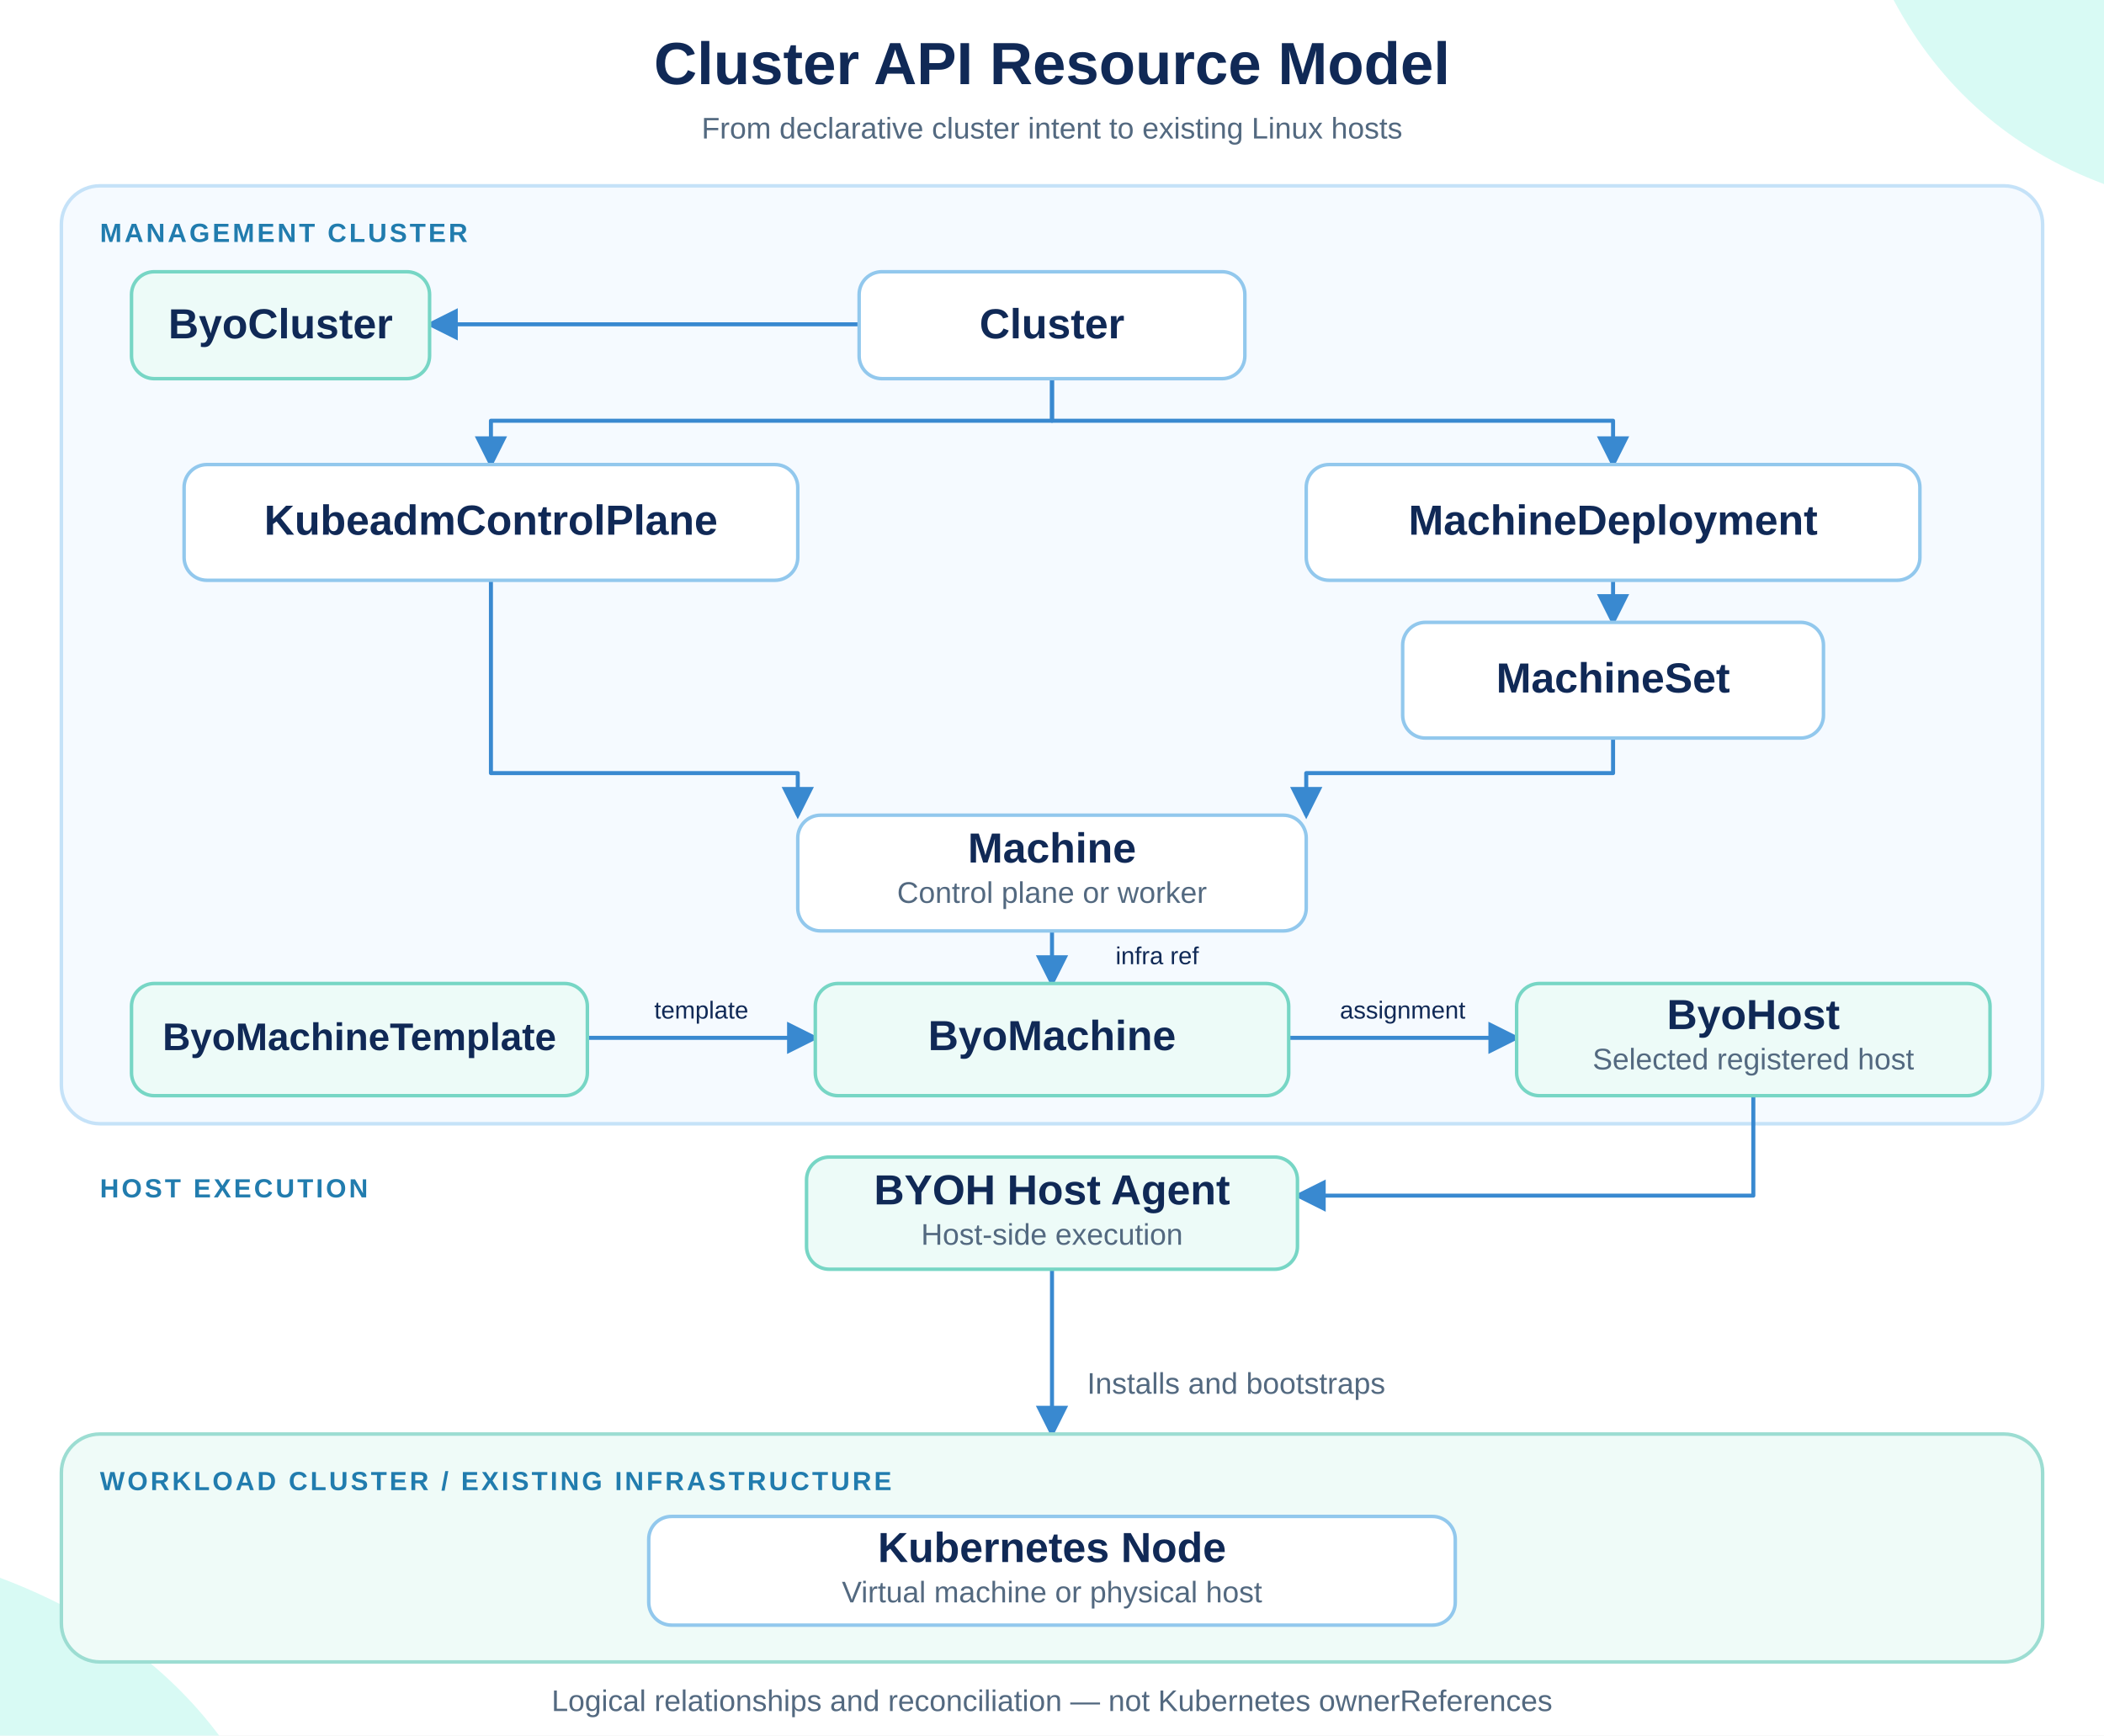
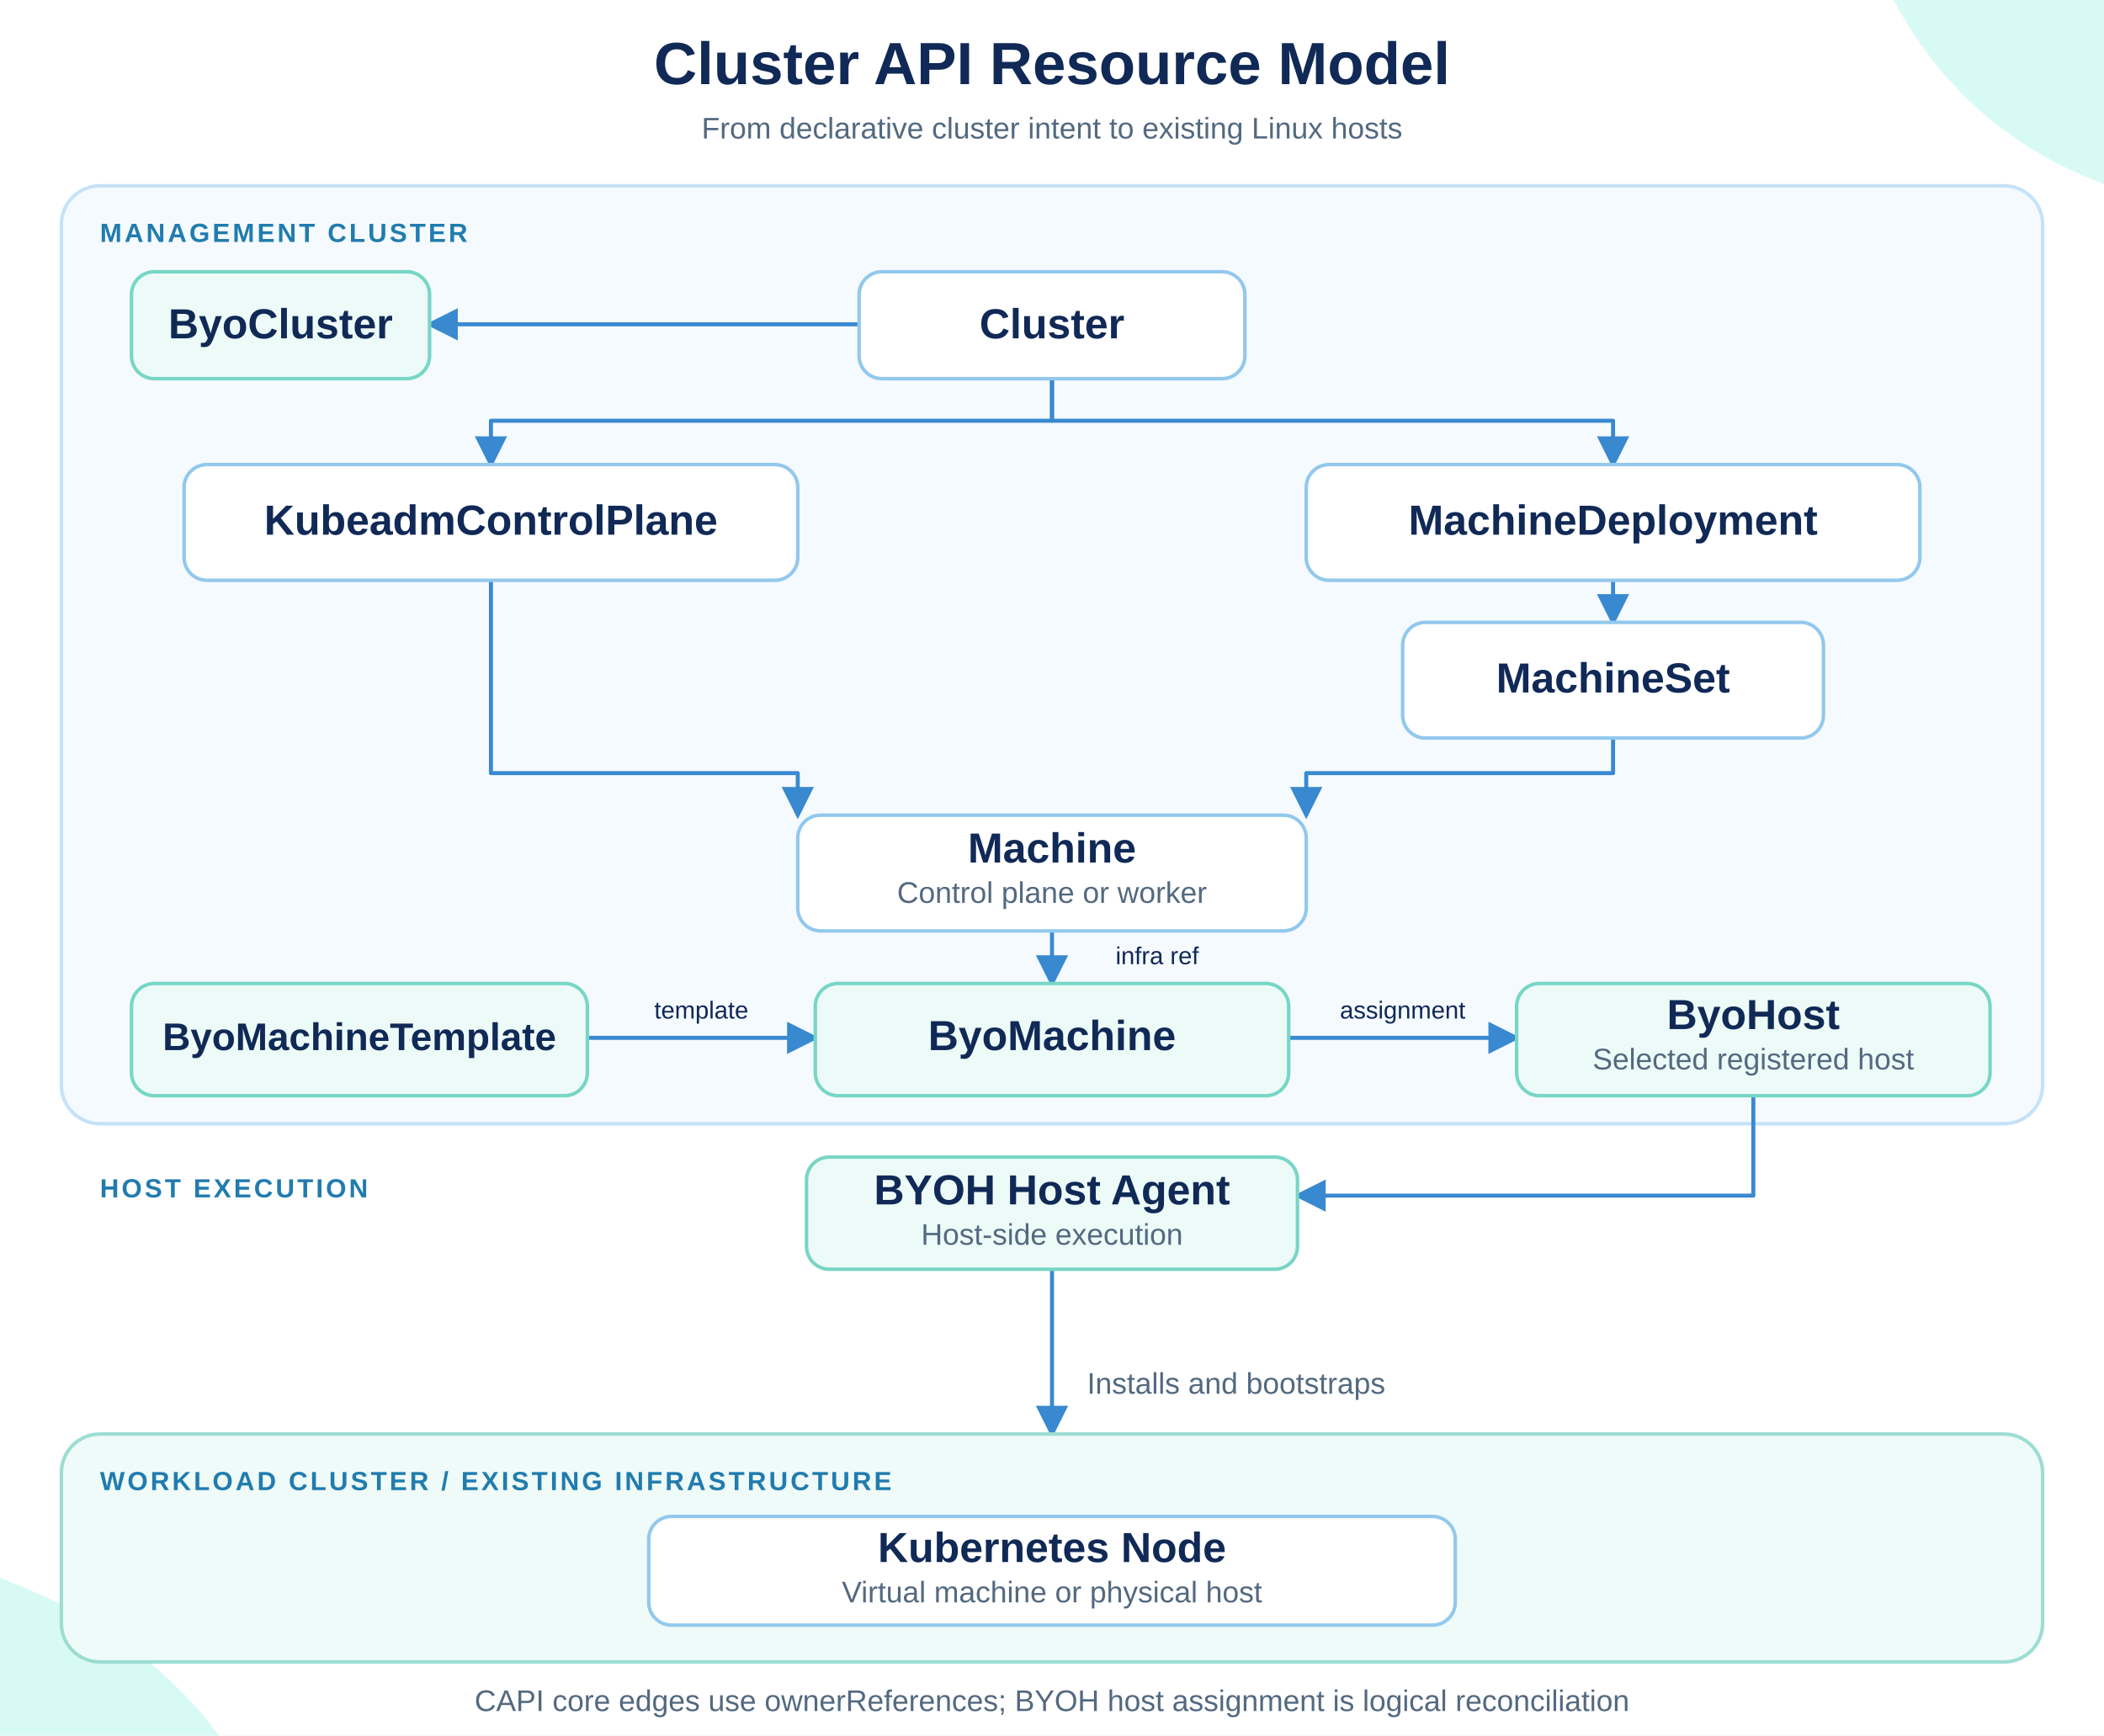
<svg xmlns="http://www.w3.org/2000/svg" viewBox="0 0 1200 990" role="img" aria-labelledby="title desc">
  <defs>
    <marker id="a" markerWidth="8" markerHeight="8" refX="7" refY="4" orient="auto">
      <path d="M0 0L8 4L0 8Z" fill="#3989d0" />
    </marker>
    <style>text{font-family:Arial,Helvetica,sans-serif;fill:#102956} .h{font-size:24px;font-weight:bold}.s{font-size:17px;fill:#536980}.b{fill:#fff;stroke:#92c8ed;stroke-width:2}.m{fill:#edfbf8;stroke:#77d6c5;stroke-width:2}.l{fill:none;stroke:#3989d0;stroke-width:2.3;stroke-linejoin:round;marker-end:url(#a)}.d{stroke-dasharray:7 5}.tag{font-size:15px;font-weight:bold;letter-spacing:1.5px;fill:#217cae}</style>
  </defs>
  <rect width="1200" height="990" fill="#fff" />
  <path d="M1080 0H1200V105Q1120 75 1080 0" fill="#d8faf4" />
  <path d="M0 900Q80 930 125 990H0" fill="#d8faf4" />
  <text x="600" y="48" text-anchor="middle" font-size="34" font-weight="bold">Cluster API Resource Model</text>
  <text x="600" y="79" text-anchor="middle" class="s">From declarative cluster intent to existing Linux hosts</text>
  <rect x="35" y="106" width="1130" height="535" rx="22" fill="#f5faff" stroke="#c5e2f8" stroke-width="2" />
  <text x="57" y="138" class="tag">MANAGEMENT CLUSTER</text>
  <g class="l">
    <path d="M600 216V240H280V265" />
    <path d="M600 216V240H920V265" />
    <path d="M490 185H245" />
    <path d="M280 331V441H455V465" />
    <path d="M920 331V355" />
    <path d="M920 421V441H745V465" />
    <path d="M600 531V561" />
    <path d="M335 592H465" />
    <path d="M735 592H865" />
    <path d="M1000 625V682H740" />
    <path d="M600 724V818" />
  </g>
  <rect x="490" y="155" width="220" height="61" rx="13" class="b" />
  <text x="600" y="193" text-anchor="middle" class="h">Cluster</text>
  <rect x="75" y="155" width="170" height="61" rx="13" class="m" />
  <text x="160" y="193" text-anchor="middle" class="h">ByoCluster</text>
  <rect x="105" y="265" width="350" height="66" rx="13" class="b" />
  <text x="280" y="305" text-anchor="middle" class="h">KubeadmControlPlane</text>
  <rect x="745" y="265" width="350" height="66" rx="13" class="b" />
  <text x="920" y="305" text-anchor="middle" class="h">MachineDeployment</text>
  <rect x="800" y="355" width="240" height="66" rx="13" class="b" />
  <text x="920" y="395" text-anchor="middle" class="h">MachineSet</text>
  <rect x="455" y="465" width="290" height="66" rx="13" class="b" />
  <text x="600" y="492" text-anchor="middle" class="h">Machine</text>
  <text x="600" y="515" text-anchor="middle" class="s">Control plane or worker</text>
  <rect x="75" y="561" width="260" height="64" rx="13" class="m" />
  <text x="205" y="599" text-anchor="middle" font-size="22" font-weight="bold">ByoMachineTemplate</text>
  <rect x="465" y="561" width="270" height="64" rx="13" class="m" />
  <text x="600" y="599" text-anchor="middle" class="h">ByoMachine</text>
  <rect x="865" y="561" width="270" height="64" rx="13" class="m" />
  <text x="1000" y="587" text-anchor="middle" class="h">ByoHost</text>
  <text x="1000" y="610" text-anchor="middle" class="s">Selected registered host</text>
  <g class="s" text-anchor="middle">
    <text x="400" y="581" font-size="14">template</text>
    <text x="800" y="581" font-size="14">assignment</text>
    <text x="660" y="550" font-size="14">infra ref</text>
  </g>
  <text x="57" y="683" class="tag">HOST EXECUTION</text>
  <rect x="460" y="660" width="280" height="64" rx="13" class="m" />
  <text x="600" y="687" text-anchor="middle" class="h">BYOH Host Agent</text>
  <text x="600" y="710" text-anchor="middle" class="s">Host-side execution</text>
  <text x="620" y="795" class="s">Installs and bootstraps</text>
  <rect x="35" y="818" width="1130" height="130" rx="22" fill="#effbf8" stroke="#9cddd2" stroke-width="2" />
  <text x="57" y="850" class="tag">WORKLOAD CLUSTER / EXISTING INFRASTRUCTURE</text>
  <rect x="370" y="865" width="460" height="62" rx="13" class="b" />
  <text x="600" y="891" class="h" text-anchor="middle">Kubernetes Node</text>
  <text x="600" y="914" class="s" text-anchor="middle">Virtual machine or physical host</text>
-   <text x="600" y="976" class="s" text-anchor="middle">Logical relationships and reconciliation — not Kubernetes ownerReferences</text>
+   <text x="600" y="976" class="s" text-anchor="middle">CAPI core edges use ownerReferences; BYOH host assignment is logical reconciliation</text>
</svg>
